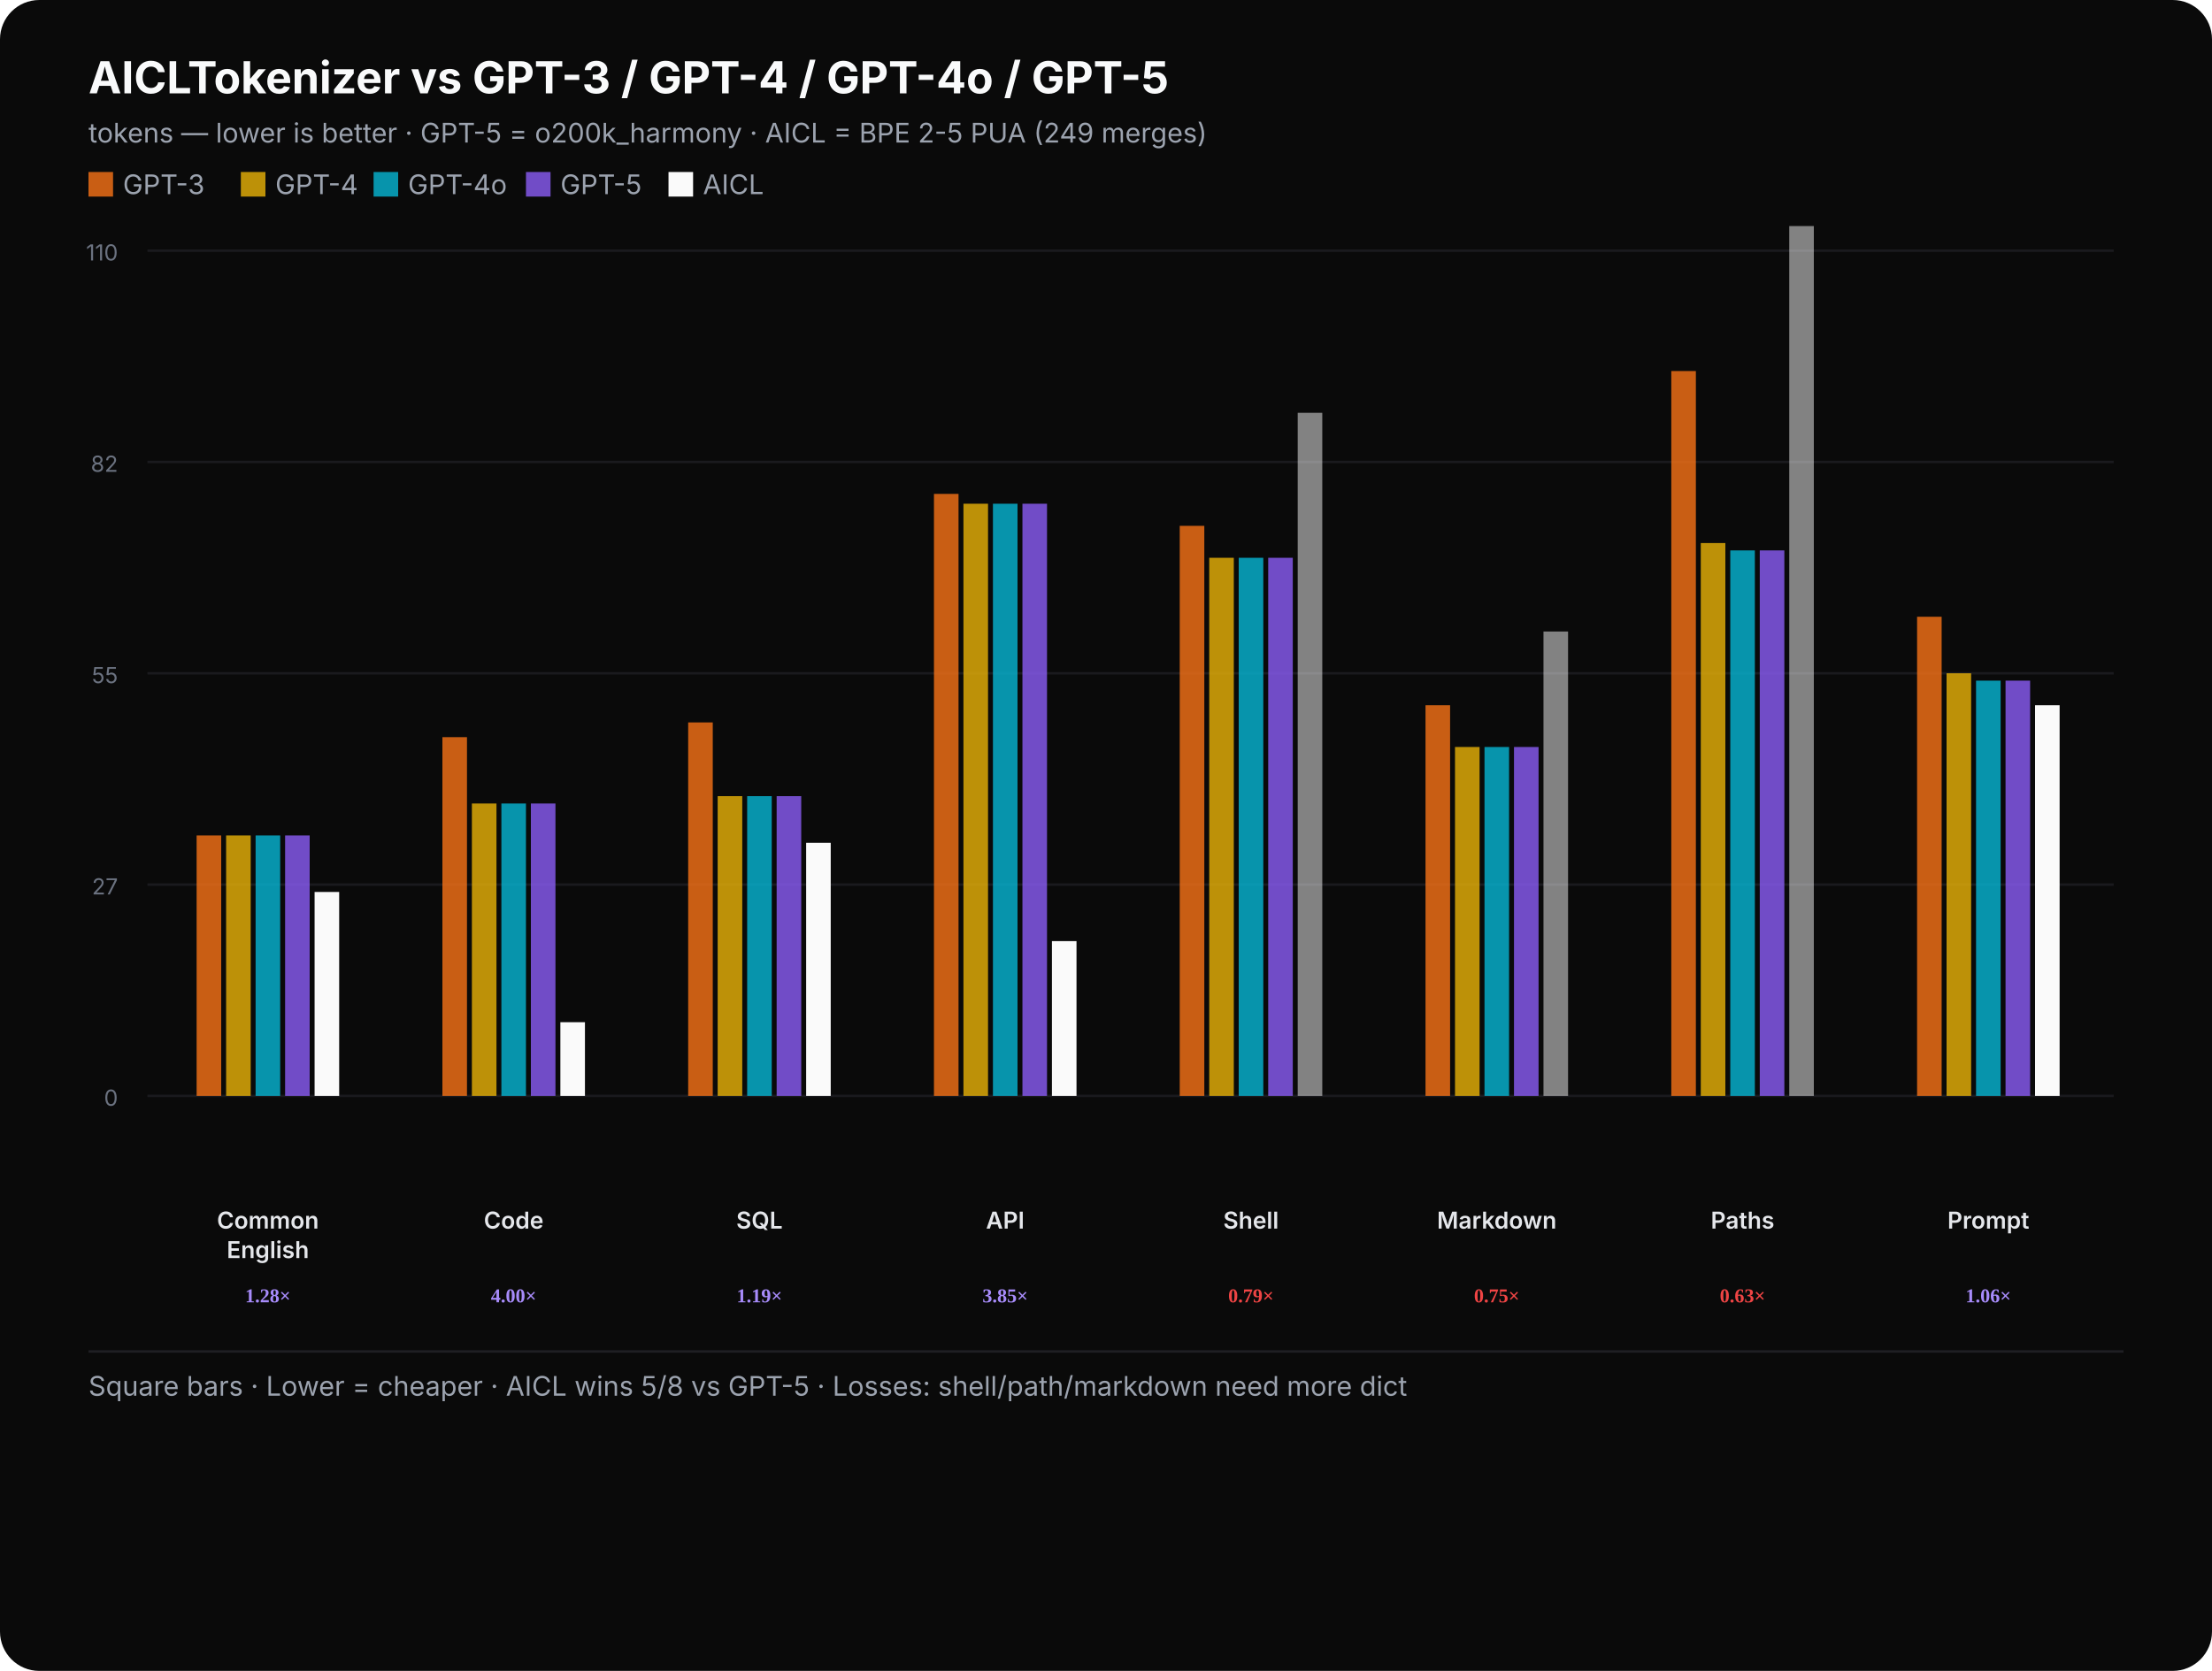
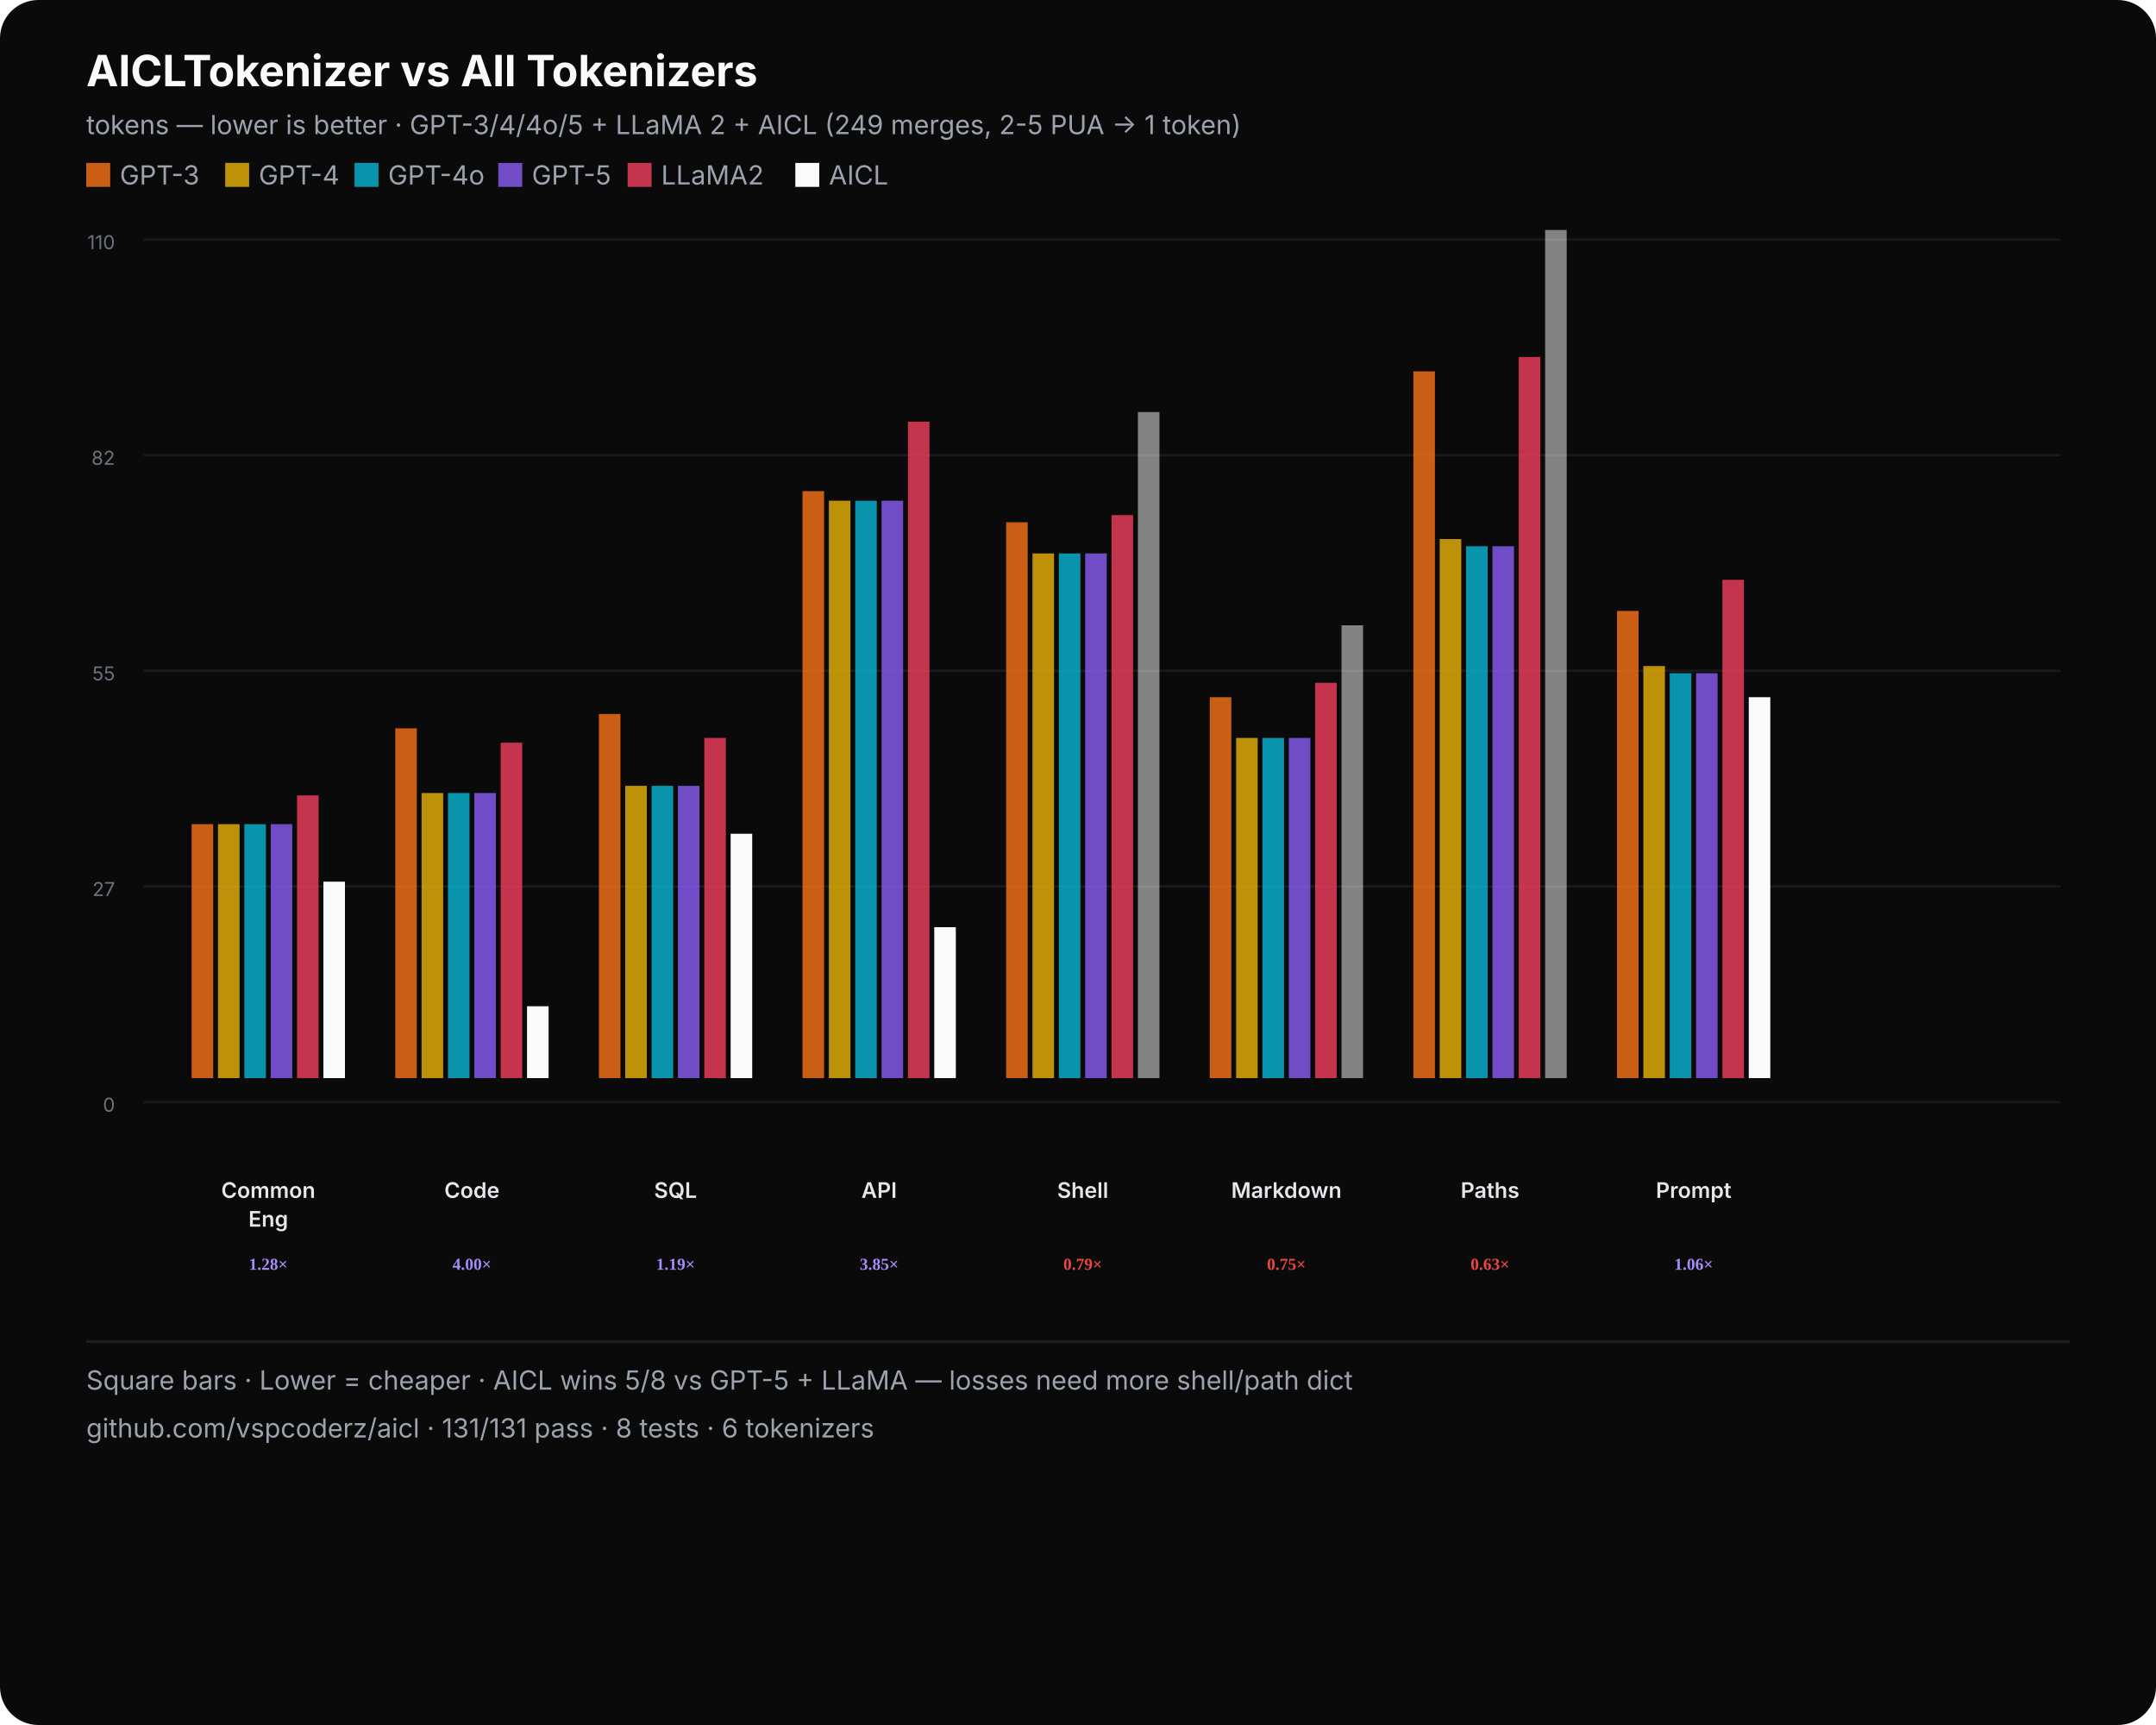
- <svg xmlns="http://www.w3.org/2000/svg" width="900" height="680">
-   <style>.t{font:700 18px 'Inter',system-ui,sans-serif;fill:#f9fafb}.s{font:400 11px 'Inter',system-ui,sans-serif;fill:#9ca3af}.n{font:600 9.5px 'Inter',system-ui,sans-serif;fill:#e5e7eb}.a{font:400 9px 'Inter',system-ui,sans-serif;fill:#6b7280}</style>
-   <rect width="900" height="680" rx="16" fill="#0a0a0a" />
-   <text x="36" y="38" class="t">AICLTokenizer vs GPT-3 / GPT-4 / GPT-4o / GPT-5</text>
-   <text x="36" y="58" class="s">tokens — lower is better · GPT-5 = o200k_harmony · AICL = BPE 2-5 PUA (249 merges)</text>
-   <g transform="translate(36,70)">
+ <svg xmlns="http://www.w3.org/2000/svg" width="900" height="720">
+   <style>.t{font:700 18px 'Inter',system-ui,sans-serif;fill:#f9fafb}.s{font:400 11px 'Inter',system-ui,sans-serif;fill:#9ca3af}.n{font:600 9px 'Inter',system-ui,sans-serif;fill:#e5e7eb}.a{font:400 8px 'Inter',system-ui,sans-serif;fill:#6b7280}</style>
+   <rect width="900" height="720" rx="16" fill="#0a0a0a" />
+   <text x="36" y="36" class="t">AICLTokenizer vs All Tokenizers</text>
+   <text x="36" y="56" class="s">tokens — lower is better · GPT-3/4/4o/5 + LLaMA 2 + AICL (249 merges, 2-5 PUA → 1 token)</text>
+   <g transform="translate(36,68)">
    <rect x="0" y="0" width="10" height="10" fill="#f97316" opacity="0.8" />
    <text x="14" y="9" class="s">GPT-3</text>
-     <rect x="62" y="0" width="10" height="10" fill="#eab308" opacity="0.8" />
-     <text x="76" y="9" class="s">GPT-4</text>
-     <rect x="116" y="0" width="10" height="10" fill="#06b6d4" opacity="0.8" />
-     <text x="130" y="9" class="s">GPT-4o</text>
-     <rect x="178" y="0" width="10" height="10" fill="#8b5cf6" opacity="0.8" />
-     <text x="192" y="9" class="s">GPT-5</text>
-     <rect x="236" y="0" width="10" height="10" fill="#fafafa" />
-     <text x="250" y="9" class="s">AICL</text>
+     <rect x="58" y="0" width="10" height="10" fill="#eab308" opacity="0.8" />
+     <text x="72" y="9" class="s">GPT-4</text>
+     <rect x="112" y="0" width="10" height="10" fill="#06b6d4" opacity="0.8" />
+     <text x="126" y="9" class="s">GPT-4o</text>
+     <rect x="172" y="0" width="10" height="10" fill="#8b5cf6" opacity="0.8" />
+     <text x="186" y="9" class="s">GPT-5</text>
+     <rect x="226" y="0" width="10" height="10" fill="#f43f5e" opacity="0.8" />
+     <text x="240" y="9" class="s">LLaMA2</text>
+     <rect x="296" y="0" width="10" height="10" fill="#fafafa" />
+     <text x="310" y="9" class="s">AICL</text>
  </g>
  <g stroke="#1a1a1e" stroke-width="1">
-     <line x1="60" y1="102" x2="860" y2="102" />
-     <line x1="60" y1="188" x2="860" y2="188" />
-     <line x1="60" y1="274" x2="860" y2="274" />
-     <line x1="60" y1="360" x2="860" y2="360" />
-     <line x1="60" y1="446" x2="860" y2="446" />
+     <line x1="60" y1="100" x2="860" y2="100" />
+     <line x1="60" y1="190" x2="860" y2="190" />
+     <line x1="60" y1="280" x2="860" y2="280" />
+     <line x1="60" y1="370" x2="860" y2="370" />
+     <line x1="60" y1="460" x2="860" y2="460" />
  </g>
-   <text x="48" y="106" class="a" text-anchor="end">110</text>
-   <text x="48" y="192" class="a" text-anchor="end">82</text>
-   <text x="48" y="278" class="a" text-anchor="end">55</text>
-   <text x="48" y="364" class="a" text-anchor="end">27</text>
-   <text x="48" y="450" class="a" text-anchor="end">0</text>
+   <text x="48" y="104" class="a" text-anchor="end">110</text>
+   <text x="48" y="194" class="a" text-anchor="end">82</text>
+   <text x="48" y="284" class="a" text-anchor="end">55</text>
+   <text x="48" y="374" class="a" text-anchor="end">27</text>
+   <text x="48" y="464" class="a" text-anchor="end">0</text>
  <g transform="translate(80,0)">
-     <rect x="0" y="340" width="10" height="106" fill="#f97316" opacity="0.8" />
-     <rect x="12" y="340" width="10" height="106" fill="#eab308" opacity="0.8" />
-     <rect x="24" y="340" width="10" height="106" fill="#06b6d4" opacity="0.8" />
-     <rect x="36" y="340" width="10" height="106" fill="#8b5cf6" opacity="0.8" />
-     <rect x="48" y="363" width="10" height="83" fill="#fafafa" />
-     <text x="29" y="500" text-anchor="middle" class="n">Common</text>
-     <text x="29" y="512" text-anchor="middle" class="n">English</text>
-     <text x="29" y="530" text-anchor="middle" fill="#a78bfa" font-size="8" font-weight="700">1.28×</text>
+     <rect x="0" y="344" width="9" height="106" fill="#f97316" opacity="0.8" />
+     <rect x="11" y="344" width="9" height="106" fill="#eab308" opacity="0.8" />
+     <rect x="22" y="344" width="9" height="106" fill="#06b6d4" opacity="0.8" />
+     <rect x="33" y="344" width="9" height="106" fill="#8b5cf6" opacity="0.8" />
+     <rect x="44" y="332" width="9" height="118" fill="#f43f5e" opacity="0.8" />
+     <rect x="55" y="368" width="9" height="82" fill="#fafafa" />
+     <text x="32" y="500" text-anchor="middle" class="n">Common</text>
+     <text x="32" y="512" text-anchor="middle" class="n">Eng</text>
+     <text x="32" y="530" text-anchor="middle" fill="#a78bfa" font-size="7" font-weight="700">1.28×</text>
  </g>
-   <g transform="translate(180,0)">
-     <rect x="0" y="300" width="10" height="146" fill="#f97316" opacity="0.8" />
-     <rect x="12" y="327" width="10" height="119" fill="#eab308" opacity="0.8" />
-     <rect x="24" y="327" width="10" height="119" fill="#06b6d4" opacity="0.8" />
-     <rect x="36" y="327" width="10" height="119" fill="#8b5cf6" opacity="0.8" />
-     <rect x="48" y="416" width="10" height="30" fill="#fafafa" />
-     <text x="29" y="500" text-anchor="middle" class="n">Code</text>
-     <text x="29" y="530" text-anchor="middle" fill="#a78bfa" font-size="8" font-weight="700">4.00×</text>
+   <g transform="translate(165,0)">
+     <rect x="0" y="304" width="9" height="146" fill="#f97316" opacity="0.8" />
+     <rect x="11" y="331" width="9" height="119" fill="#eab308" opacity="0.8" />
+     <rect x="22" y="331" width="9" height="119" fill="#06b6d4" opacity="0.8" />
+     <rect x="33" y="331" width="9" height="119" fill="#8b5cf6" opacity="0.8" />
+     <rect x="44" y="310" width="9" height="140" fill="#f43f5e" opacity="0.8" />
+     <rect x="55" y="420" width="9" height="30" fill="#fafafa" />
+     <text x="32" y="500" text-anchor="middle" class="n">Code</text>
+     <text x="32" y="530" text-anchor="middle" fill="#a78bfa" font-size="7" font-weight="700">4.00×</text>
  </g>
-   <g transform="translate(280,0)">
-     <rect x="0" y="294" width="10" height="152" fill="#f97316" opacity="0.8" />
-     <rect x="12" y="324" width="10" height="122" fill="#eab308" opacity="0.8" />
-     <rect x="24" y="324" width="10" height="122" fill="#06b6d4" opacity="0.8" />
-     <rect x="36" y="324" width="10" height="122" fill="#8b5cf6" opacity="0.8" />
-     <rect x="48" y="343" width="10" height="103" fill="#fafafa" />
-     <text x="29" y="500" text-anchor="middle" class="n">SQL</text>
-     <text x="29" y="530" text-anchor="middle" fill="#a78bfa" font-size="8" font-weight="700">1.19×</text>
+   <g transform="translate(250,0)">
+     <rect x="0" y="298" width="9" height="152" fill="#f97316" opacity="0.8" />
+     <rect x="11" y="328" width="9" height="122" fill="#eab308" opacity="0.8" />
+     <rect x="22" y="328" width="9" height="122" fill="#06b6d4" opacity="0.8" />
+     <rect x="33" y="328" width="9" height="122" fill="#8b5cf6" opacity="0.8" />
+     <rect x="44" y="308" width="9" height="142" fill="#f43f5e" opacity="0.8" />
+     <rect x="55" y="348" width="9" height="102" fill="#fafafa" />
+     <text x="32" y="500" text-anchor="middle" class="n">SQL</text>
+     <text x="32" y="530" text-anchor="middle" fill="#a78bfa" font-size="7" font-weight="700">1.19×</text>
  </g>
-   <g transform="translate(380,0)">
-     <rect x="0" y="201" width="10" height="245" fill="#f97316" opacity="0.8" />
-     <rect x="12" y="205" width="10" height="241" fill="#eab308" opacity="0.8" />
-     <rect x="24" y="205" width="10" height="241" fill="#06b6d4" opacity="0.8" />
-     <rect x="36" y="205" width="10" height="241" fill="#8b5cf6" opacity="0.8" />
-     <rect x="48" y="383" width="10" height="63" fill="#fafafa" />
-     <text x="29" y="500" text-anchor="middle" class="n">API</text>
-     <text x="29" y="530" text-anchor="middle" fill="#a78bfa" font-size="8" font-weight="700">3.85×</text>
+   <g transform="translate(335,0)">
+     <rect x="0" y="205" width="9" height="245" fill="#f97316" opacity="0.8" />
+     <rect x="11" y="209" width="9" height="241" fill="#eab308" opacity="0.8" />
+     <rect x="22" y="209" width="9" height="241" fill="#06b6d4" opacity="0.8" />
+     <rect x="33" y="209" width="9" height="241" fill="#8b5cf6" opacity="0.8" />
+     <rect x="44" y="176" width="9" height="274" fill="#f43f5e" opacity="0.8" />
+     <rect x="55" y="387" width="9" height="63" fill="#fafafa" />
+     <text x="32" y="500" text-anchor="middle" class="n">API</text>
+     <text x="32" y="530" text-anchor="middle" fill="#a78bfa" font-size="7" font-weight="700">3.85×</text>
  </g>
-   <g transform="translate(480,0)">
-     <rect x="0" y="214" width="10" height="232" fill="#f97316" opacity="0.8" />
-     <rect x="12" y="227" width="10" height="219" fill="#eab308" opacity="0.8" />
-     <rect x="24" y="227" width="10" height="219" fill="#06b6d4" opacity="0.8" />
-     <rect x="36" y="227" width="10" height="219" fill="#8b5cf6" opacity="0.8" />
-     <rect x="48" y="168" width="10" height="278" fill="#fafafa" opacity="0.5" />
-     <text x="29" y="500" text-anchor="middle" class="n">Shell</text>
-     <text x="29" y="530" text-anchor="middle" fill="#ef4444" font-size="8" font-weight="700">0.79×</text>
+   <g transform="translate(420,0)">
+     <rect x="0" y="218" width="9" height="232" fill="#f97316" opacity="0.8" />
+     <rect x="11" y="231" width="9" height="219" fill="#eab308" opacity="0.8" />
+     <rect x="22" y="231" width="9" height="219" fill="#06b6d4" opacity="0.8" />
+     <rect x="33" y="231" width="9" height="219" fill="#8b5cf6" opacity="0.8" />
+     <rect x="44" y="215" width="9" height="235" fill="#f43f5e" opacity="0.8" />
+     <rect x="55" y="172" width="9" height="278" fill="#fafafa" opacity="0.5" />
+     <text x="32" y="500" text-anchor="middle" class="n">Shell</text>
+     <text x="32" y="530" text-anchor="middle" fill="#ef4444" font-size="7" font-weight="700">0.79×</text>
  </g>
-   <g transform="translate(580,0)">
-     <rect x="0" y="287" width="10" height="159" fill="#f97316" opacity="0.8" />
-     <rect x="12" y="304" width="10" height="142" fill="#eab308" opacity="0.8" />
-     <rect x="24" y="304" width="10" height="142" fill="#06b6d4" opacity="0.8" />
-     <rect x="36" y="304" width="10" height="142" fill="#8b5cf6" opacity="0.8" />
-     <rect x="48" y="257" width="10" height="189" fill="#fafafa" opacity="0.5" />
-     <text x="29" y="500" text-anchor="middle" class="n">Markdown</text>
-     <text x="29" y="530" text-anchor="middle" fill="#ef4444" font-size="8" font-weight="700">0.75×</text>
+   <g transform="translate(505,0)">
+     <rect x="0" y="291" width="9" height="159" fill="#f97316" opacity="0.8" />
+     <rect x="11" y="308" width="9" height="142" fill="#eab308" opacity="0.8" />
+     <rect x="22" y="308" width="9" height="142" fill="#06b6d4" opacity="0.8" />
+     <rect x="33" y="308" width="9" height="142" fill="#8b5cf6" opacity="0.8" />
+     <rect x="44" y="285" width="9" height="165" fill="#f43f5e" opacity="0.8" />
+     <rect x="55" y="261" width="9" height="189" fill="#fafafa" opacity="0.5" />
+     <text x="32" y="500" text-anchor="middle" class="n">Markdown</text>
+     <text x="32" y="530" text-anchor="middle" fill="#ef4444" font-size="7" font-weight="700">0.75×</text>
  </g>
-   <g transform="translate(680,0)">
-     <rect x="0" y="151" width="10" height="295" fill="#f97316" opacity="0.8" />
-     <rect x="12" y="221" width="10" height="225" fill="#eab308" opacity="0.8" />
-     <rect x="24" y="224" width="10" height="222" fill="#06b6d4" opacity="0.8" />
-     <rect x="36" y="224" width="10" height="222" fill="#8b5cf6" opacity="0.8" />
-     <rect x="48" y="92" width="10" height="354" fill="#fafafa" opacity="0.5" />
-     <text x="29" y="500" text-anchor="middle" class="n">Paths</text>
-     <text x="29" y="530" text-anchor="middle" fill="#ef4444" font-size="8" font-weight="700">0.63×</text>
+   <g transform="translate(590,0)">
+     <rect x="0" y="155" width="9" height="295" fill="#f97316" opacity="0.8" />
+     <rect x="11" y="225" width="9" height="225" fill="#eab308" opacity="0.8" />
+     <rect x="22" y="228" width="9" height="222" fill="#06b6d4" opacity="0.8" />
+     <rect x="33" y="228" width="9" height="222" fill="#8b5cf6" opacity="0.8" />
+     <rect x="44" y="149" width="9" height="301" fill="#f43f5e" opacity="0.8" />
+     <rect x="55" y="96" width="9" height="354" fill="#fafafa" opacity="0.5" />
+     <text x="32" y="500" text-anchor="middle" class="n">Paths</text>
+     <text x="32" y="530" text-anchor="middle" fill="#ef4444" font-size="7" font-weight="700">0.63×</text>
  </g>
-   <g transform="translate(780,0)">
-     <rect x="0" y="251" width="10" height="195" fill="#f97316" opacity="0.8" />
-     <rect x="12" y="274" width="10" height="172" fill="#eab308" opacity="0.8" />
-     <rect x="24" y="277" width="10" height="169" fill="#06b6d4" opacity="0.8" />
-     <rect x="36" y="277" width="10" height="169" fill="#8b5cf6" opacity="0.8" />
-     <rect x="48" y="287" width="10" height="159" fill="#fafafa" />
-     <text x="29" y="500" text-anchor="middle" class="n">Prompt</text>
-     <text x="29" y="530" text-anchor="middle" fill="#a78bfa" font-size="8" font-weight="700">1.06×</text>
+   <g transform="translate(675,0)">
+     <rect x="0" y="255" width="9" height="195" fill="#f97316" opacity="0.8" />
+     <rect x="11" y="278" width="9" height="172" fill="#eab308" opacity="0.8" />
+     <rect x="22" y="281" width="9" height="169" fill="#06b6d4" opacity="0.8" />
+     <rect x="33" y="281" width="9" height="169" fill="#8b5cf6" opacity="0.8" />
+     <rect x="44" y="242" width="9" height="208" fill="#f43f5e" opacity="0.8" />
+     <rect x="55" y="291" width="9" height="159" fill="#fafafa" />
+     <text x="32" y="500" text-anchor="middle" class="n">Prompt</text>
+     <text x="32" y="530" text-anchor="middle" fill="#a78bfa" font-size="7" font-weight="700">1.06×</text>
  </g>
-   <line x1="36" y1="550" x2="864" y2="550" stroke="#1f1f23" />
-   <text x="36" y="568" class="s">Square bars · Lower = cheaper · AICL wins 5/8 vs GPT-5 · Losses: shell/path/markdown need more dict</text>
+   <line x1="36" y1="560" x2="864" y2="560" stroke="#1f1f23" />
+   <text x="36" y="580" class="s">Square bars · Lower = cheaper · AICL wins 5/8 vs GPT-5 + LLaMA — losses need more shell/path dict</text>
+   <text x="36" y="600" class="s">github.com/vspcoderz/aicl · 131/131 pass · 8 tests · 6 tokenizers</text>
</svg>
